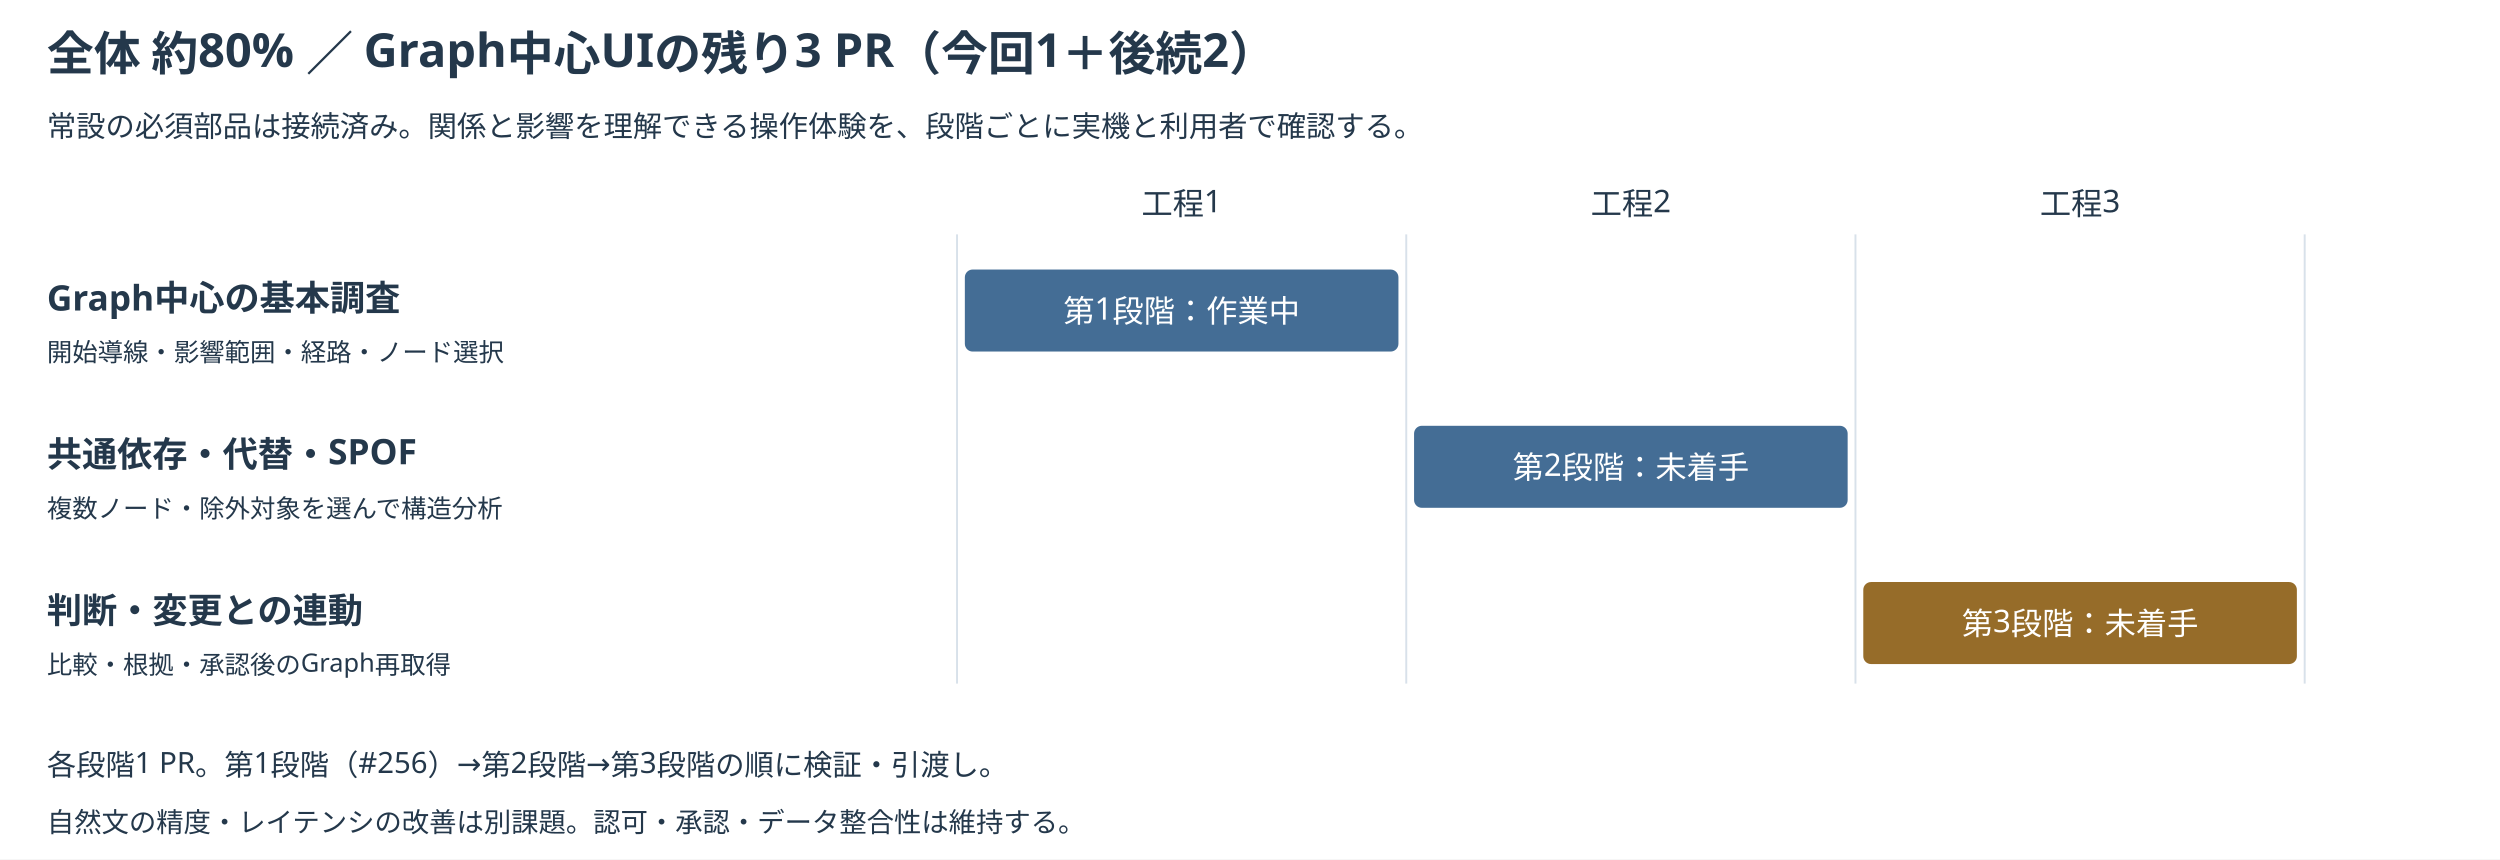
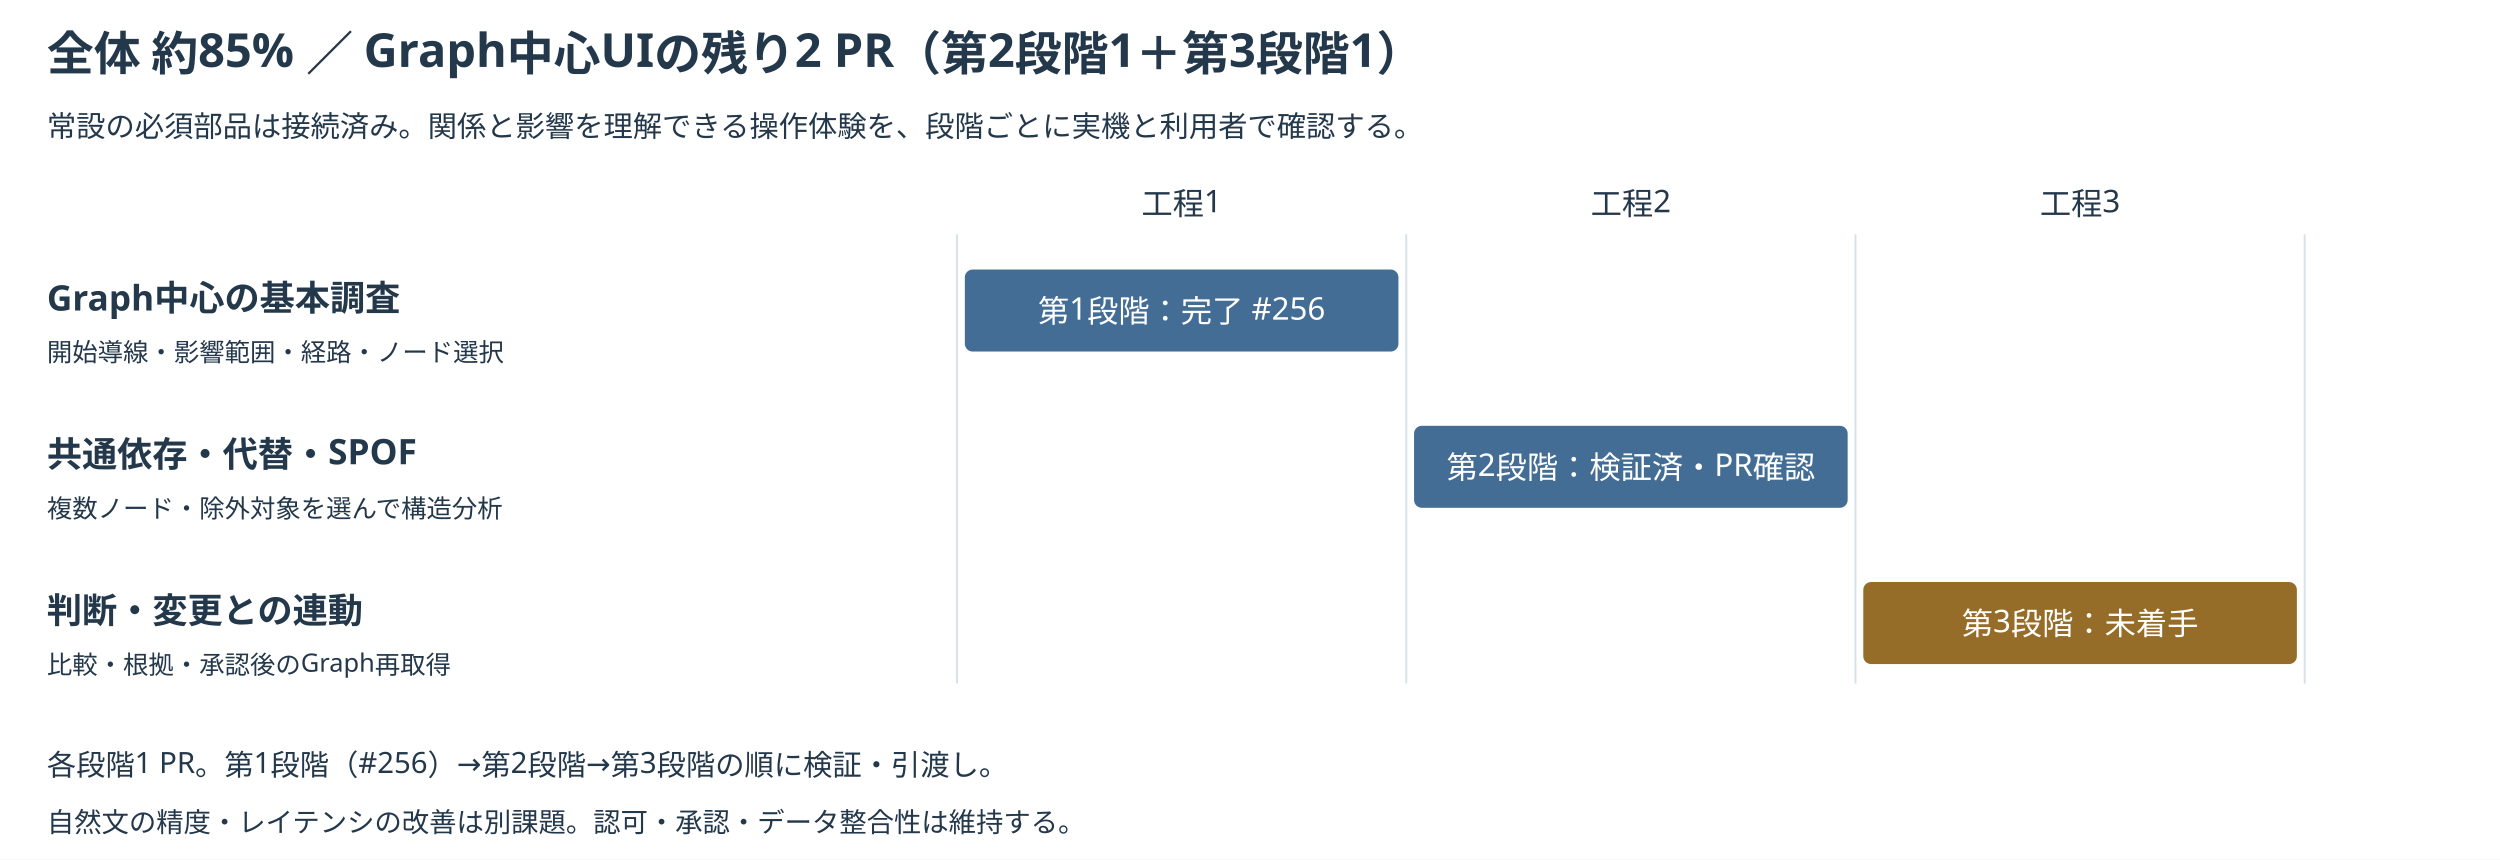
<svg xmlns="http://www.w3.org/2000/svg" width="1280" height="440" viewBox="0 0 1280 440" role="img" aria-labelledby="title desc">
  <rect width="1280" height="440" fill="white" />
  <g font-family="sans-serif" fill="#24384b">
-     <text x="24" y="36" font-size="24" font-weight="bold">全体 約80% ／ Graph中心UIの残り3 PR（今回1＋後続2）</text>
+     <text x="24" y="36" font-size="24" font-weight="bold">全体 約85% ／ Graph中心UIの残り2 PR（第2段階1＋第3段階1）</text>
    <text x="24" y="70" font-size="15">常設の必須部品は接続済み。関係と影響を理解できる操作体験を、段階ごとに実機と利用者で確認する。</text>
    <path d="M490 120V350 M720 120V350 M950 120V350 M1180 120V350" stroke="#d8e1ea" />
    <text x="605" y="110" text-anchor="middle" font-size="16">工程1</text>
    <text x="835" y="110" text-anchor="middle" font-size="16">工程2</text>
    <text x="1065" y="110" text-anchor="middle" font-size="16">工程3</text>
    <text x="24" y="159" font-size="18" font-weight="bold">Graph中心の基本調査</text>
    <text x="24" y="185" font-size="13">開始導線・影響範囲・経路・ノード選択</text>
    <rect x="494" y="138" width="222" height="42" rx="4" fill="#446d95" />
-     <text x="605" y="165" text-anchor="middle" font-size="16" fill="white">第1段階：作業中</text>
+     <text x="605" y="165" text-anchor="middle" font-size="16" fill="white">第1段階：完了 #256</text>
    <text x="24" y="239" font-size="18" font-weight="bold">共通依存・代替・SPOF</text>
    <text x="24" y="265" font-size="13">複数ノード・除外対象を選んで構造分析</text>
    <rect x="724" y="218" width="222" height="42" rx="4" fill="#446d95" />
-     <text x="835" y="245" text-anchor="middle" font-size="16" fill="white">第2段階：未着手</text>
+     <text x="835" y="245" text-anchor="middle" font-size="16" fill="white">第2段階：検証済・PR確認</text>
    <text x="24" y="319" font-size="18" font-weight="bold">判断・変更との連動</text>
    <text x="24" y="345" font-size="13">比較・根拠・承認後のGraph再取得</text>
    <rect x="954" y="298" width="222" height="42" rx="4" fill="#966c29" />
    <text x="1065" y="325" text-anchor="middle" font-size="16" fill="white">第3段階：未着手</text>
    <text x="24" y="397" font-size="15">各段階1 PR。第1段階（#256）→第2段階→第3段階の順に検証・引渡し。</text>
    <text x="24" y="426" font-size="14">自然文の精度・レイテンシの改善は別課題。認可・承認・データ整合性は維持する。</text>
  </g>
</svg>
